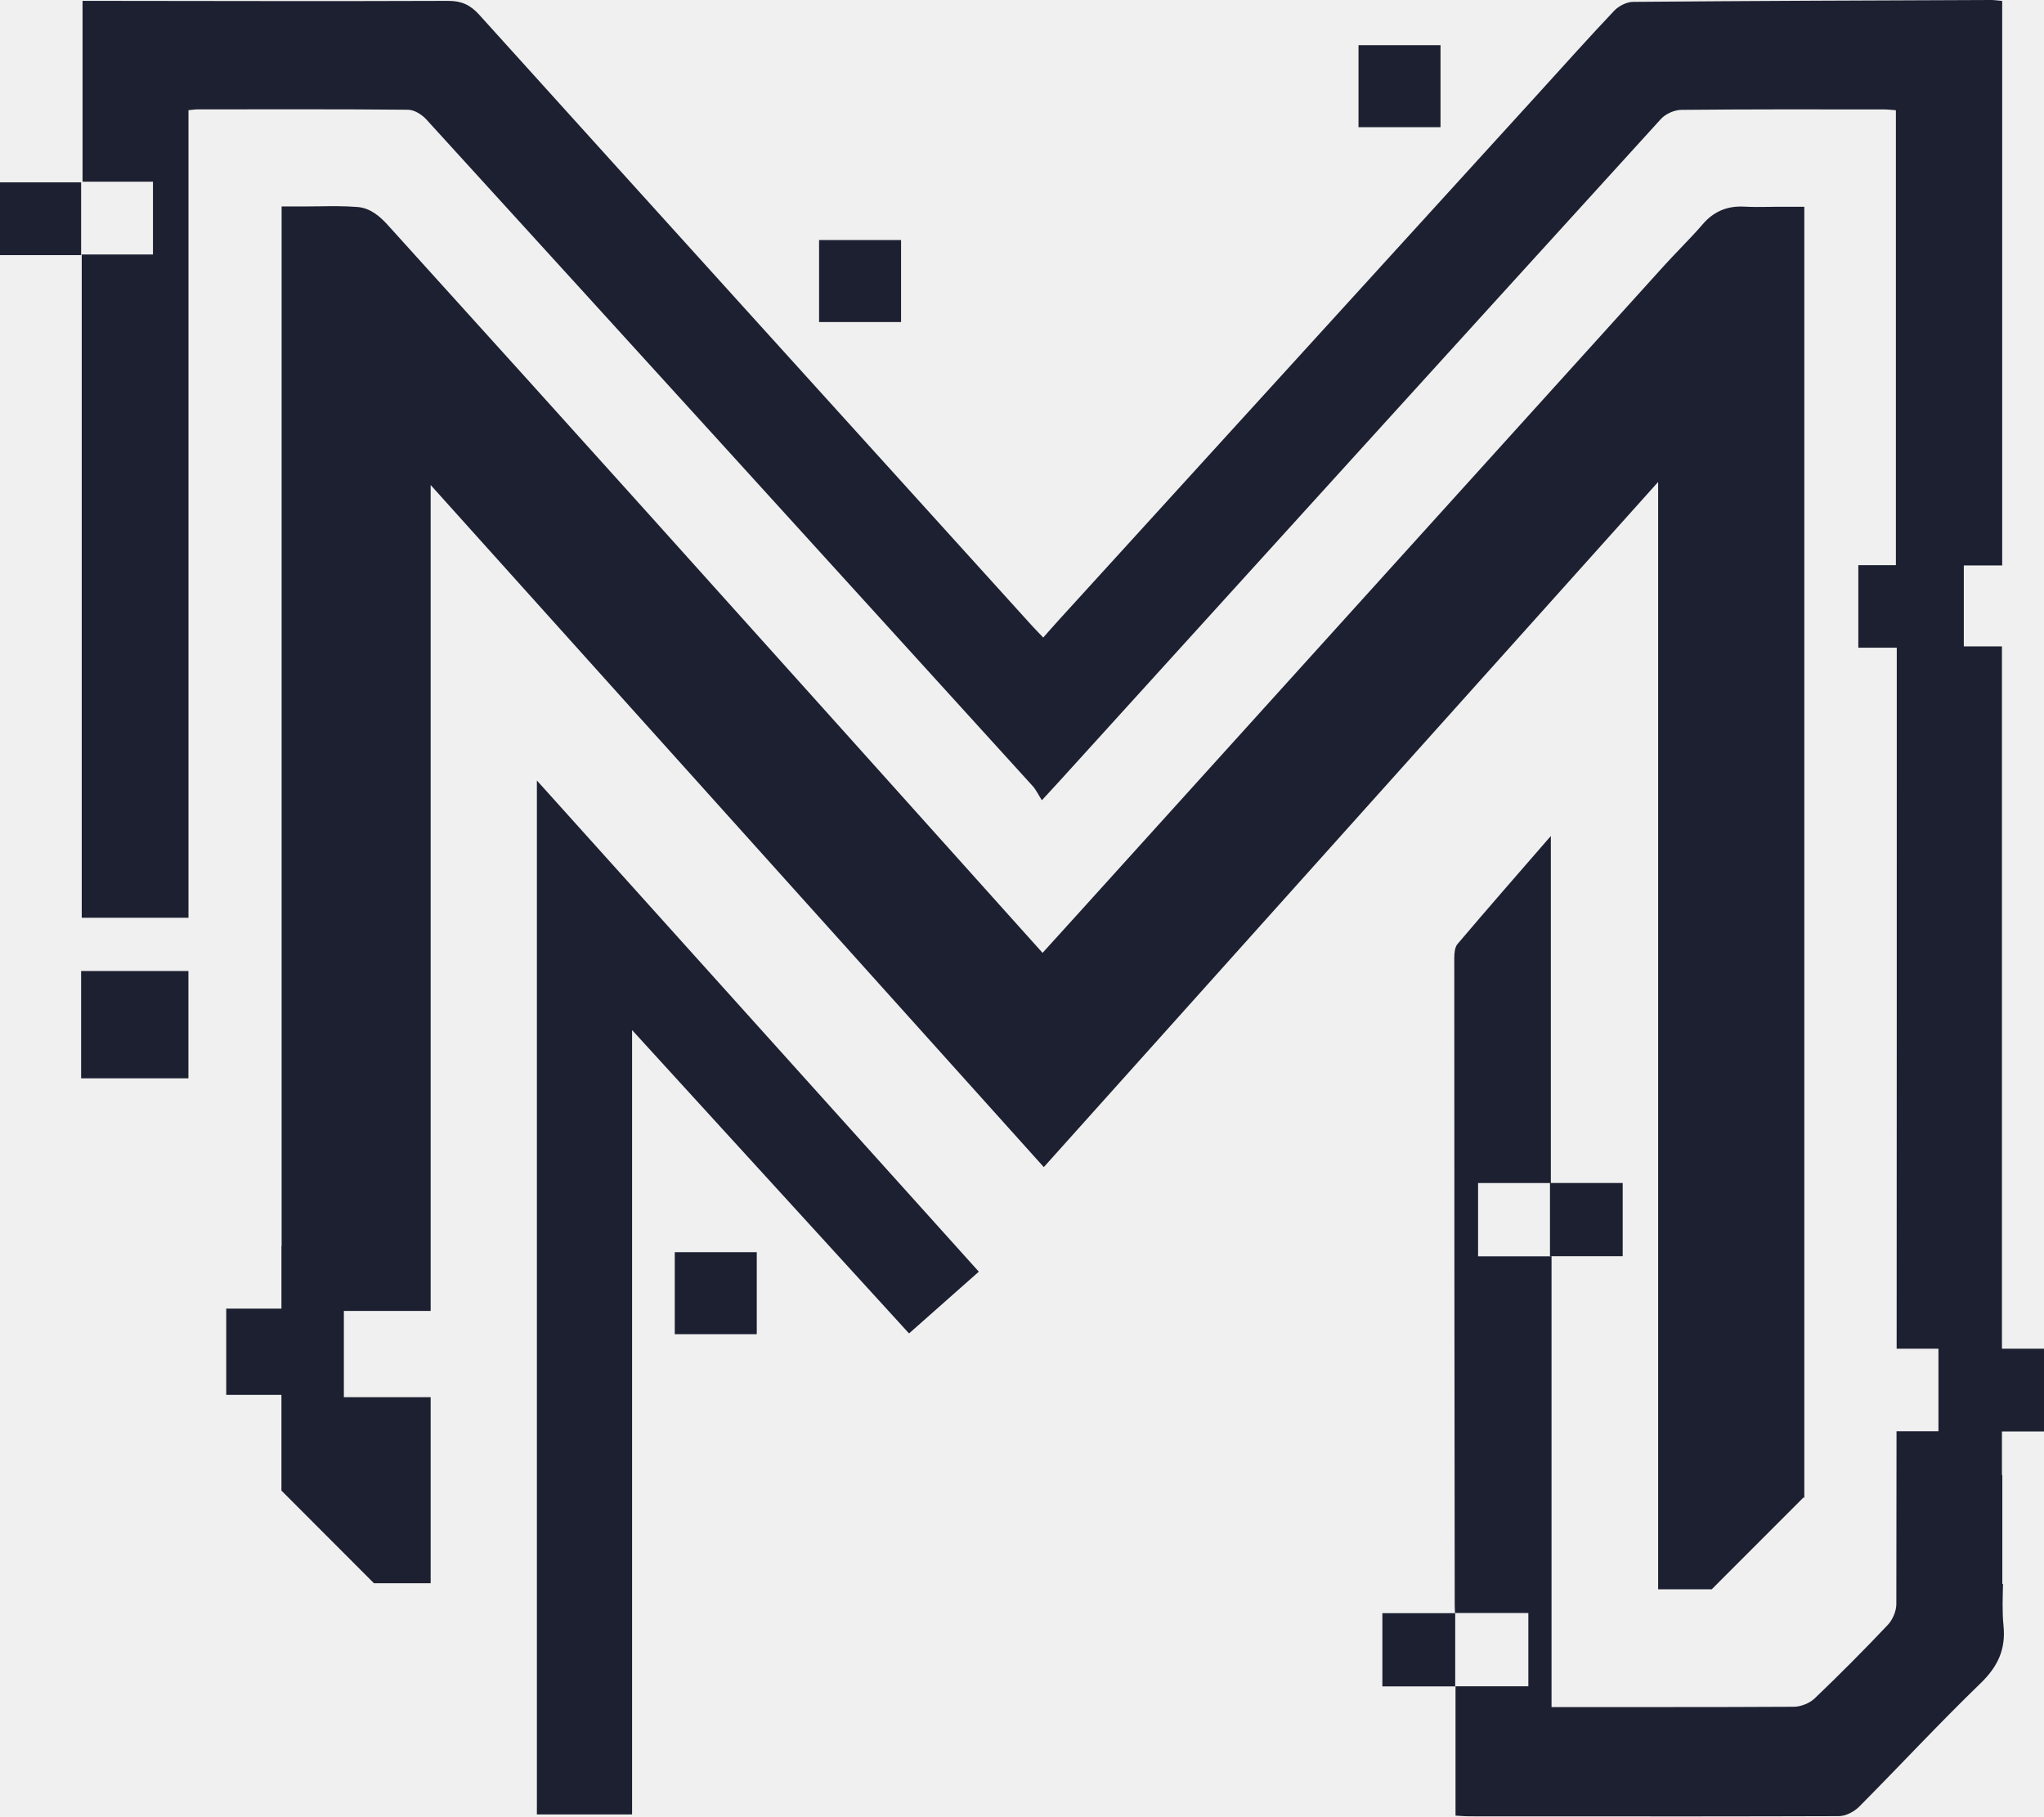
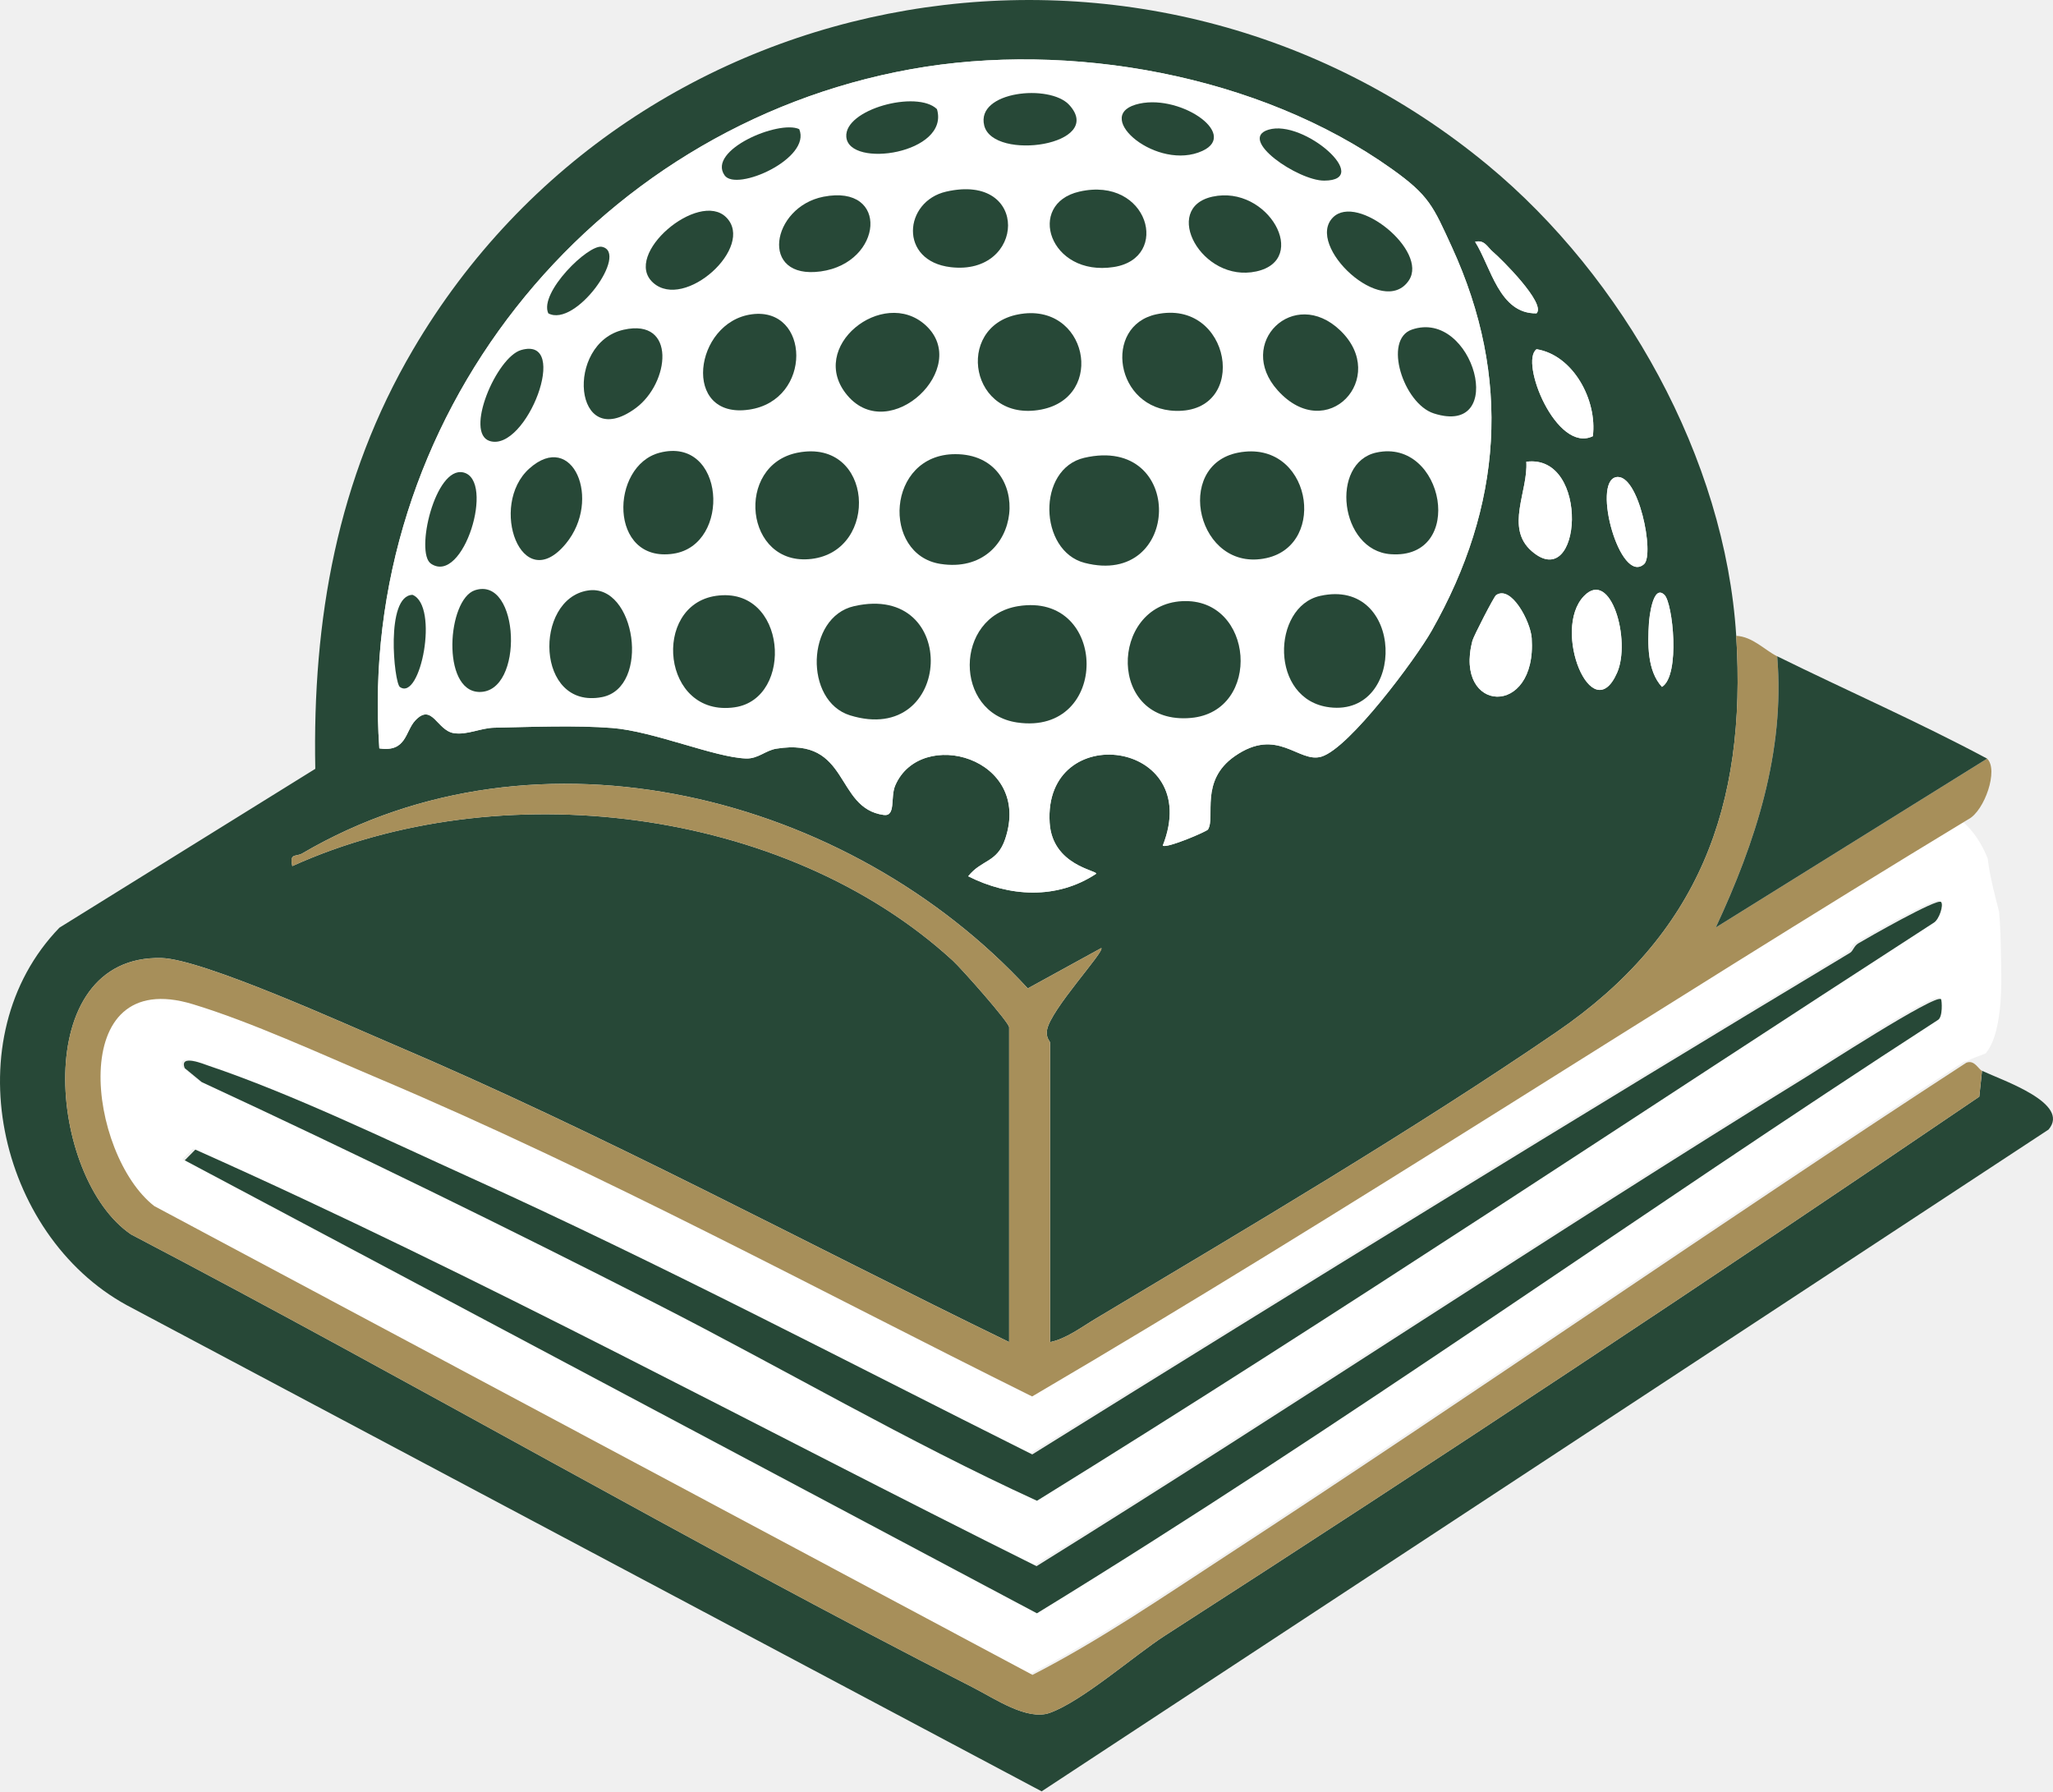
- <svg xmlns="http://www.w3.org/2000/svg" id="Capa_2" data-name="Capa 2" viewBox="0 0 328.06 291.47">
+ <svg xmlns="http://www.w3.org/2000/svg" id="Layer_2" data-name="Layer 2" viewBox="0 0 801.31 699.14">
  <defs>
    <style>
      .cls-1 {
-         fill: #1d2031;
-         stroke-width: 0px;
+         fill: #fff;
+       }
+ 
+       .cls-2 {
+         fill: #a78f5a;
+       }
+ 
+       .cls-3 {
+         fill: #274837;
      }
    </style>
  </defs>
-   <g id="Capa_1-2" data-name="Capa 1">
+   <g id="Layer_1-2" data-name="Layer 1">
    <g>
-       <path class="cls-1" d="m86.17,177.11v114.06h15.28v-125.87c15.28,16.74,30.13,33,44.45,48.68,3.93-3.48,7.6-6.72,11.2-9.91-23.77-26.41-47.24-52.49-70.93-78.82v51.84Z" />
-       <path class="cls-1" d="m13.02,29.26H0v11.68h13.02v-11.68Z" />
-       <path class="cls-1" d="m231.2,7.25h-13.16v13.16h13.16V7.25Z" />
-       <path class="cls-1" d="m144.62,38.52h-13.16v13.16h13.16v-13.16Z" />
-       <path class="cls-1" d="m221.87,270.62h11.69v-11.75h-11.69v11.75Z" />
-       <path class="cls-1" d="m108.3,214.1h13.16v-13.16h-13.16v13.16Z" />
-       <path class="cls-1" d="m13.02,173.04h17.22v-17.22H13.02v17.22Z" />
-       <path class="cls-1" d="m328.06,229.68v-13.25h-6.75v-112.7h-6.12v-12.99h6.16V.15c-.69-.06-1.23-.15-1.77-.15-19.16.07-38.31.14-57.47.3-1.03,0-2.31.66-3.03,1.42-4.2,4.44-8.28,9-12.39,13.52-25.57,28.07-51.13,56.13-76.7,84.2-.85.93-1.67,1.88-2.55,2.87-.82-.86-1.33-1.37-1.81-1.9C136.05,67.74,106.45,35.07,76.91,2.36c-1.4-1.55-2.81-2.22-4.94-2.22-18.67.07-37.35.02-56.02,0-.86,0-1.72,0-2.7,0v29.02h11.3v11.68h-11.43v106.44h17.13V17.68c.66-.06,1.05-.13,1.44-.13,11.27,0,22.54-.05,33.8.06,1,0,2.23.78,2.94,1.56,32.46,35.61,64.87,71.26,97.27,106.92.58.63.96,1.45,1.52,2.33,1.26-1.36,1.96-2.12,2.66-2.89,32.22-35.5,64.44-71,96.71-106.45.74-.81,2.14-1.43,3.23-1.45,10.86-.11,21.73-.08,32.6-.07.62,0,1.23.09,1.87.13v73h-6.03v13.25h6.17v.54c0,37.32,0,74.63-.02,111.95h6.71v13.25h-6.73c0,9.24-.02,18.49-.03,27.73,0,1.13-.59,2.51-1.37,3.34-3.81,4.03-7.73,7.97-11.74,11.8-.81.77-2.2,1.33-3.32,1.34-6.8.04-13.59.05-20.39.05-5.17,0-10.34,0-15.51,0-.93,0-1.86,0-3.01,0v-72.35h11.42v-11.75h-11.53v-55.69c-5.24,6.03-10.15,11.65-14.98,17.34-.44.52-.52,1.48-.52,2.24,0,34.58.03,69.15.07,103.73,0,.45.02.89.05,1.38h10.04s1.73.01,1.73.01v11.75h-11.69s0-.01,0-.01v20.77c.8.04,1.51.11,2.21.11,12.28,0,24.56.02,36.84.01,0,0,0,0,0,0,7.49,0,14.99-.02,22.48-.04,1.1,0,2.45-.71,3.26-1.52,6.52-6.56,12.81-13.35,19.46-19.78,2.78-2.69,4.09-5.44,3.7-9.28-.22-2.17-.13-4.37-.08-6.68h-.11v-17.45h-.06v-7.02h6.75Zm-79.14-28.08h-11.69v-11.75h11.54v11.72h.15v.02Z" />
-       <path class="cls-1" d="m285.97,33.18c-.69,0-1.37,0-2.03.02-1.4.02-2.72.03-3.98-.04h0c-2.73-.15-4.92.77-6.69,2.84-1.08,1.26-2.23,2.46-3.45,3.73-.9.94-1.83,1.91-2.74,2.91-23.54,26.02-47.08,52.05-70.62,78.08l-23.59,26.08c-1.79,1.98-3.59,3.97-5.54,6.11h0c-23.49-26.18-43.24-48.2-63.71-70.96-11.89-13.22-24.66-27.37-41.4-45.86-1.13-1.24-2.69-2.7-4.82-2.87-2.11-.17-4.21-.14-6.24-.11-.77.01-1.57.02-2.36.02h-3.6v158.38h0v8.45h-.03v12.78h-7.62v9.84h7.62v16.68s.02-.02.03-.03c5.21,5.22,9.95,9.96,14.79,14.81-.01.01-.02.02-.03.03h9.16v-29.86h-13.93v-13.84h13.93V77.83l98.41,109.46,98.6-109.95v177.7h8.6c4.82-4.83,9.55-9.56,14.75-14.76.04.04.08.08.11.11V33.18h-3.6Z" />
-       <path class="cls-1" d="m50.49,210h-14.18v13.84h14.18v-13.84Z" />
+       <path class="cls-1" d="M767.85,414.14c.11-.07.21-.13.33-.2,1.76-.98,3.87-1.62,5.74-2.38.36-.14.71-.28,1.07-.42,3.14-3.71,4.41-9.26,5.17-14.2,1.31-8.46.95-17.12.81-25.64-.08-4.98-.23-10.25-.71-15.51-1.61-6.22-3.26-12.44-4.18-18.81-.09-.62-.16-1.24-.24-1.86-2.23-5.67-5.45-10.76-10.12-14.77-121.85,73.81-240.89,152.19-363.78,224.28-84.58-41.98-167.8-87.19-254.88-124.03-22.41-9.48-49.96-22.19-72.81-29.09-49.99-15.1-40.73,58.81-14.94,78.83l342.77,182.96c25.83-13.22,50.84-30.35,75.43-46.38,96.92-63.23,192.06-129.41,289.02-192.52.48-.19.91-.26,1.32-.26ZM755.39,397.74c-117.79,76.23-231.89,158.23-351.59,231.52L71.18,452.47l4.14-4.18c111.62,49.77,219,108.18,328.32,162.58,100.76-62.66,199.42-128.75,300.46-190.96,4.78-2.94,50.6-32.63,52.58-30.32.33.38.8,7.12-1.29,8.16ZM753.83,359.75c-116.52,75.31-231.95,152.55-350.01,225.59-50.67-23.19-99.05-51.63-148.73-76.96-58.57-29.86-117.65-58.78-177.31-86.46l-6.59-5.41c-2.34-5.67,7.7-1.49,9.05-1.04,32.84,11.06,70.25,29.19,102.21,43.66,74.31,33.64,146.59,71.67,219.52,108.13,106.01-65.95,212.17-131.5,319.21-195.78,1.16-.69,1.53-2.67,3.2-3.67,3.6-2.15,30.83-17.71,32.3-16.18,1.11,1.15-.7,6.85-2.85,8.12Z" />
+       <path class="cls-3" d="M677.67,248.14c4.17,66.73-14.65,116.67-70.12,154.63-56.12,38.41-121.17,76.78-179.87,111.86-5.5,3.28-11.57,7.91-17.82,9.16v-116.85c0-.63-1.73-1.8-1.19-4.97,1.35-7.93,22.61-30.68,21.18-31.97l-28.69,15.75c-69.74-75.58-191.06-106.67-283.14-52.7-2.59,1.52-5.04-.35-3.93,4.97,80.39-36.41,192.02-23.42,257.83,36.92,3.33,3.05,21.96,24.06,21.96,25.99v122.84c-80.05-38.89-158.48-81.31-240.48-116.2-18.18-7.73-74.3-33.26-90.37-33.67-51.86-1.31-44.31,85.99-11.86,107.87,110.09,57.62,218,120.43,328.68,176.86,8.39,4.28,21.06,13.03,29.9,9.86,12.69-4.54,33.14-22.55,44.86-30.09,106.85-68.76,212.92-139.01,317.93-210.39l1.07-10.1c8.28,3.87,34.69,12.71,25.95,22.95l-393,258.27L49.51,509.41c-50.59-27.65-67.65-104.63-26.31-147.36l99.86-61.99c-1.13-58.16,8.53-113.19,38.15-163.61C248.01-11.37,448.63-44.84,580.69,64.43c52.86,43.74,92.65,114.38,96.98,183.71ZM471.5,323.73c3.02-4.9-3.37-18.95,10.39-28.57,16.83-11.76,24.97,2.89,33.93.13,10.97-3.38,36.8-38.24,42.97-49.11,27.6-48.62,31.39-98.54,7.89-149.78-7.35-16.03-8.86-20.08-23.46-30.48-51.62-36.78-125.87-50.07-187.73-38.9-125.55,22.66-216.3,137.24-207.43,265.06,10.65,1.62,10.06-6.7,14.05-10.92,6.6-6.98,8.41,3.93,15.03,4.97,5.15.82,10.46-2.01,15.79-2.12,14.35-.31,31.98-1,46.02.11,16.24,1.29,39.91,11.47,52.2,11.9,4.74.17,7.6-3.14,11.89-3.83,28.92-4.65,22.61,23.23,41.88,25.87,4.86.67,2.51-6.88,4.5-11.49,9.89-23.03,53.67-10.98,42.91,20.92-3.13,9.26-9.23,7.95-14.43,14.5,15.9,8.03,34.54,9.25,49.95-.98.61-1.31-17.1-3.18-18.15-19.88-2.56-40.55,60.5-32.55,44.15,8.89,1.39,1.27,17.17-5.49,17.66-6.29ZM599.72,122.29c3.88-3.79-13.95-21.43-16.97-23.96-2.25-1.88-3.25-4.85-7-3.97,6.22,9.87,9.42,28.19,23.97,27.93ZM621.71,170.24c1.75-14.05-7.62-31.61-21.96-33.95-6.77,4.75,7.72,40.82,21.96,33.95ZM595.74,180.21c.75,11.55-8.37,25.76,2.08,34.87,19.58,17.06,23.02-38.15-2.08-34.87ZM641.68,220.18c4.22-3.69-2.11-35.81-10.94-33.95-9.43,1.99,1.6,42.12,10.94,33.95ZM618.2,232.67c-12.63,13.24,3.22,52.05,12.96,29.91,5.53-12.58-2.44-40.94-12.96-29.91ZM583.93,232.28c-.82.57-8.77,16.03-9.23,17.79-7.38,28.22,25.26,30.31,23.14-1.02-.44-6.49-8.02-20.85-13.91-16.77ZM649.66,232.17c-4.63-4.46-5.96,9.44-6.05,10.88-.51,8.09-.75,18.74,5.08,25.03,7.26-4.51,4.2-32.8.97-35.91Z" />
+       <path class="cls-2" d="M693.66,256.13c3.11,37.32-8.49,72.64-23.97,105.85l105.91-65.9c4.56,4.36-1.04,20.43-7.31,23.65-122.42,74.11-241.99,152.87-365.43,225.28-84.58-41.98-167.8-87.19-254.88-124.03-22.41-9.48-49.96-22.19-72.81-29.09-49.99-15.1-40.73,58.81-14.94,78.83l342.77,182.96c25.83-13.22,50.84-30.35,75.43-46.38,96.92-63.22,192.06-129.41,289.02-192.52,3.18-1.29,4.65,2.44,6.15,3.14l-1.07,10.1c-105.01,71.38-211.08,141.64-317.93,210.39-11.72,7.54-32.17,25.55-44.86,30.09-8.85,3.16-21.51-5.58-29.9-9.86-110.67-56.43-218.58-119.24-328.68-176.86-32.45-21.88-40-109.18,11.86-107.87,16.07.41,72.2,25.93,90.37,33.67,82,34.89,160.43,77.31,240.48,116.2v-122.84c0-1.94-18.63-22.94-21.96-25.99-65.8-60.35-177.43-73.33-257.83-36.92-1.12-5.32,1.33-3.45,3.93-4.97,92.07-53.98,213.4-22.88,283.14,52.7l28.69-15.75c1.43,1.28-19.83,24.04-21.18,31.97-.54,3.16,1.19,4.34,1.19,4.97v116.85c6.24-1.25,12.32-5.87,17.82-9.16,58.7-35.07,123.75-73.45,179.87-111.86,55.47-37.96,74.29-87.9,70.12-154.63,6.39.29,11.18,5.62,15.99,7.99Z" />
+       <path class="cls-3" d="M757.61,389.96c.33.38.8,7.12-1.29,8.16-117.79,76.23-231.89,158.23-351.59,231.52L72.11,452.85l4.14-4.18c111.62,49.77,219,108.18,328.32,162.58,100.76-62.66,199.42-128.75,300.46-190.96,4.78-2.94,50.6-32.63,52.58-30.32Z" />
+       <path class="cls-3" d="M757.61,352.01c1.11,1.15-.7,6.85-2.85,8.12-116.52,75.31-231.95,152.55-350.01,225.59-50.67-23.19-99.05-51.63-148.73-76.96-58.57-29.86-117.65-58.78-177.31-86.46l-6.59-5.41c-2.34-5.67,7.7-1.49,9.05-1.04,32.84,11.06,70.25,29.19,102.21,43.66,74.31,33.64,146.59,71.67,219.52,108.13,106.01-65.95,212.17-131.5,319.21-195.78,1.16-.69,1.53-2.67,3.2-3.67,3.6-2.15,30.83-17.71,32.3-16.18Z" />
+       <path class="cls-3" d="M775.6,296.08l-105.91,65.9c15.48-33.21,27.08-68.54,23.97-105.85,27.22,13.42,55.16,25.63,81.94,39.95Z" />
+       <path class="cls-1" d="M471.5,323.73c-.49.8-16.27,7.55-17.66,6.29,16.36-41.44-46.7-49.44-44.15-8.89,1.05,16.7,18.76,18.58,18.15,19.88-15.41,10.23-34.05,9.01-49.95.98,5.2-6.55,11.31-5.24,14.43-14.5,10.76-31.9-33.02-43.95-42.91-20.92-1.98,4.62.37,12.16-4.5,11.49-19.27-2.64-12.96-30.52-41.88-25.87-4.29.69-7.15,4-11.89,3.83-12.29-.43-35.96-10.62-52.2-11.9-14.04-1.11-31.67-.42-46.02-.11-5.33.11-10.64,2.94-15.79,2.12-6.62-1.05-8.43-11.96-15.03-4.97-3.99,4.22-3.4,12.54-14.05,10.92-8.87-127.82,81.88-242.4,207.43-265.06,61.86-11.17,136.12,2.12,187.73,38.9,14.6,10.41,16.11,14.45,23.46,30.48,23.5,51.24,19.71,101.16-7.89,149.78-6.17,10.87-32,45.73-42.97,49.11-8.96,2.76-17.1-11.89-33.93-.13-13.77,9.62-7.38,23.67-10.39,28.57ZM417.31,40.93c-7.58-8.26-36.49-5.36-33.15,8.07,3.5,14.07,47.53,7.6,33.15-8.07ZM365.7,42.59c-7.75-7.54-36.22.06-35.37,10.83.98,12.43,40.5,6.49,35.37-10.83ZM443.25,40.83c-16.64,4.96,8.63,26.11,26.08,18.05,14.55-6.72-9.71-22.94-26.08-18.05ZM311.94,50.4c-7.96-3.68-36.03,8.22-29.11,18.04,4.59,6.51,33.97-6.6,29.11-18.04ZM495.11,50.62c-12.27,3.71,11.61,19.91,21.76,19.87,19.19-.09-7.88-24.07-21.76-19.87ZM369.31,74.79c-16.58,3.79-18.59,27.09,1.77,29.48,29.15,3.42,31.08-36.99-1.77-29.48ZM421.27,74.79c-20.84,4.77-11.74,33.32,13.45,29.42,22.41-3.47,13.57-35.61-13.45-29.42ZM321.41,76.78c-20.36,3.98-25.27,32.5-1.02,29.14s26.92-34.2,1.02-29.14ZM473.28,76.75c-20.12,4.36-4.32,33.83,17.07,29.18,20.95-4.55,4.63-33.88-17.07-29.18ZM283.46,84.84c-10.72-10.74-40.76,14.57-28.52,25.51,12.3,11,39.93-14.09,28.52-25.51ZM520.29,84.85c-11.03,11,19.63,39.71,29.63,24.54,7.57-11.48-20.11-34.05-29.63-24.54ZM214.01,122.29c10.65,5.7,31.57-23.74,20.93-25.96-5.28-1.11-24.64,17.9-20.93,25.96ZM293.48,122.66c-22.7,2.97-27.6,41.12-1.06,37.2,24.87-3.67,23.78-40.17,1.06-37.2ZM361.27,126.93c-16.57-15.15-46.58,8.52-30.47,27.45,16.54,19.44,48.49-10.97,30.47-27.45ZM397.36,122.72c-25.09,4.85-18.66,42.41,9.02,37.12,25.55-4.89,17.97-42.33-9.02-37.12ZM451.29,122.68c-20.84,4.51-16.19,37.07,7.63,37.67,28.93.73,21.62-43.99-7.63-37.67ZM523.11,128.97c-18.14-17.38-40.95,5.01-24.4,23.39,19.23,21.35,43.59-5,24.4-23.39ZM243.42,128.69c-23.09,5.2-19.65,48.44,4.64,30.63,13.36-9.8,16.1-35.3-4.64-30.63ZM551.09,128.63c-11.37,3.9-3.3,28.92,8.56,32.72,29.12,9.32,15.51-40.97-8.56-32.72ZM203.42,136.61c-9.68,2.78-22.28,32.53-12.19,35.53,14.25,4.23,31.63-41.12,12.19-35.53ZM257.48,176.69c-19.49,5.05-19.96,43.2,5.35,39.4,22.83-3.43,20.18-46.02-5.35-39.4ZM311.42,176.66c-24.78,4.75-20.82,44.6,5.32,41.47,26.72-3.2,24.19-47.13-5.32-41.47ZM372.89,177.25c-26.98,0-28.86,39.2-5.87,42.82,32.73,5.15,36.97-42.82,5.87-42.82ZM483.3,176.66c-25.49,4.89-15.95,47.12,11.06,41.13,24.17-5.36,17.15-46.55-11.06-41.13ZM537.23,176.62c-18.21,3.97-14.36,38.24,5.57,39.67,29.53,2.12,20.94-45.45-5.57-39.67ZM206.62,182.85c-16.03,14.32-3.03,50.35,14.29,29.26,14.06-17.13,2.6-44.35-14.29-29.26ZM423.27,178.66c-18.7,4.28-17.81,36.39.07,41.01,37.96,9.81,39.45-50.05-.07-41.01ZM168.21,219.99c12.65,8.53,25.19-32.75,12.6-35.61-10.96-2.49-18.89,31.37-12.6,35.61ZM185.36,230.37c-10.8,3.58-13.17,39.27,1.61,39.68,17.77.49,15.93-45.5-1.61-39.68ZM229.44,230.47c-21.22,3.34-20.44,46.55,5.48,41.6,19.16-3.66,13.18-44.54-5.48-41.6ZM156.07,268.1c8.05,5.8,15.4-31.64,4.95-35.94-10.72.27-7.17,34.34-4.95,35.94ZM279.49,232.55c-25.3,3.63-21.27,47.66,7.32,43.48,23.26-3.4,20.37-47.45-7.32-43.48ZM515.22,232.58c-18.86,4.25-19.81,40.62,3.76,43.47,30.15,3.65,29.25-50.9-3.76-43.47ZM461.36,234.63c-28.33,1.52-29.29,48.49,3.48,45.56,27.91-2.5,24.76-47.07-3.48-45.56ZM333.33,236.58c-18.74,4.28-19.52,37.07-1.52,42.61,40.26,12.4,43.11-52.11,1.52-42.61ZM397.38,236.58c-25.07,4.07-25.17,41.78-.37,45.39,36.4,5.3,35.73-51.14.37-45.39Z" />
+       <path class="cls-1" d="M583.93,232.28c5.9-4.08,13.47,10.28,13.91,16.77,2.12,31.33-30.51,29.24-23.14,1.02.46-1.76,8.4-17.22,9.23-17.79Z" />
+       <path class="cls-1" d="M595.74,180.21c25.1-3.28,21.65,51.93,2.08,34.87-10.45-9.11-1.33-23.32-2.08-34.87Z" />
+       <path class="cls-1" d="M618.2,232.67c10.53-11.03,18.5,17.33,12.96,29.91-9.74,22.13-25.6-16.68-12.96-29.91Z" />
+       <path class="cls-1" d="M621.71,170.24c-14.24,6.86-28.73-29.21-21.96-33.95,14.34,2.34,23.71,19.91,21.96,33.95Z" />
+       <path class="cls-1" d="M641.68,220.18c-9.34,8.17-20.37-31.96-10.94-33.95,8.83-1.86,15.17,30.26,10.94,33.95Z" />
+       <path class="cls-1" d="M649.66,232.17c3.23,3.11,6.29,31.4-.97,35.91-5.83-6.28-5.59-16.93-5.08-25.03.09-1.44,1.42-15.34,6.05-10.88Z" />
+       <path class="cls-1" d="M599.72,122.29c-14.55.26-17.75-18.07-23.97-27.93,3.75-.88,4.75,2.09,7,3.97,3.02,2.53,20.85,20.18,16.97,23.96Z" />
+       <path class="cls-3" d="M397.38,236.58c35.36-5.75,36.03,50.7-.37,45.39-24.79-3.61-24.7-41.32.37-45.39Z" />
+       <path class="cls-3" d="M333.33,236.58c41.59-9.5,38.74,55.01-1.52,42.61-17.99-5.54-17.22-38.33,1.52-42.61Z" />
+       <path class="cls-3" d="M461.36,234.63c28.24-1.51,31.39,43.06,3.48,45.56-32.77,2.93-31.81-44.04-3.48-45.56Z" />
+       <path class="cls-3" d="M423.27,178.66c39.53-9.04,38.03,50.82.07,41.01-17.89-4.62-18.78-36.73-.07-41.01Z" />
+       <path class="cls-3" d="M372.89,177.25c31.09,0,26.86,47.97-5.87,42.82-22.99-3.62-21.11-42.82,5.87-42.82Z" />
+       <path class="cls-3" d="M515.22,232.58c33.01-7.43,33.91,47.12,3.76,43.47-23.57-2.85-22.61-39.23-3.76-43.47Z" />
+       <path class="cls-3" d="M279.49,232.55c27.69-3.98,30.58,40.07,7.32,43.48-28.59,4.18-32.61-39.84-7.32-43.48Z" />
+       <path class="cls-3" d="M483.3,176.66c28.21-5.42,35.23,35.78,11.06,41.13-27.01,5.99-36.55-36.24-11.06-41.13Z" />
+       <path class="cls-3" d="M311.42,176.66c29.5-5.66,32.04,38.26,5.32,41.47-26.13,3.13-30.1-36.71-5.32-41.47Z" />
+       <path class="cls-3" d="M397.36,122.72c26.99-5.22,34.57,32.23,9.02,37.12-27.67,5.29-34.11-32.26-9.02-37.12Z" />
+       <path class="cls-3" d="M451.29,122.68c29.25-6.33,36.56,38.4,7.63,37.67-23.81-.6-28.47-33.16-7.63-37.67Z" />
+       <path class="cls-3" d="M361.27,126.93c18.02,16.47-13.93,46.89-30.47,27.45-16.11-18.93,13.9-42.59,30.47-27.45Z" />
+       <path class="cls-3" d="M537.23,176.62c26.52-5.78,35.11,41.8,5.57,39.67-19.93-1.43-23.78-35.71-5.57-39.67Z" />
+       <path class="cls-3" d="M257.48,176.69c25.52-6.62,28.18,35.97,5.35,39.4-25.31,3.8-24.84-34.35-5.35-39.4Z" />
+       <path class="cls-3" d="M229.44,230.47c18.66-2.94,24.64,37.94,5.48,41.6-25.92,4.95-26.7-38.26-5.48-41.6Z" />
+       <path class="cls-3" d="M293.48,122.66c22.72-2.97,23.81,33.53-1.06,37.2-26.54,3.92-21.64-34.23,1.06-37.2Z" />
+       <path class="cls-3" d="M523.11,128.97c19.19,18.38-5.17,44.74-24.4,23.39-16.55-18.38,6.26-40.77,24.4-23.39Z" />
+       <path class="cls-3" d="M421.27,74.79c27.02-6.19,35.85,25.95,13.45,29.42-25.19,3.9-34.29-24.65-13.45-29.42Z" />
+       <path class="cls-3" d="M369.31,74.79c32.85-7.51,30.93,32.91,1.77,29.48-20.36-2.39-18.36-25.69-1.77-29.48Z" />
+       <path class="cls-3" d="M206.62,182.85c16.89-15.09,28.35,12.13,14.29,29.26-17.32,21.09-30.33-14.94-14.29-29.26Z" />
+       <path class="cls-3" d="M473.28,76.75c21.7-4.7,38.02,24.63,17.07,29.18-21.39,4.64-37.19-24.83-17.07-29.18Z" />
+       <path class="cls-3" d="M243.42,128.69c20.74-4.67,18.01,20.84,4.64,30.63-24.29,17.81-27.74-25.44-4.64-30.63Z" />
+       <path class="cls-3" d="M321.41,76.78c25.91-5.06,23.24,25.77-1.02,29.14s-19.35-25.16,1.02-29.14Z" />
+       <path class="cls-3" d="M551.09,128.63c24.07-8.25,37.68,42.05,8.56,32.72-11.86-3.8-19.93-28.82-8.56-32.72Z" />
+       <path class="cls-3" d="M185.36,230.37c17.54-5.81,19.38,40.18,1.61,39.68-14.78-.41-12.41-36.1-1.61-39.68Z" />
+       <path class="cls-3" d="M283.46,84.84c11.4,11.43-16.22,36.51-28.52,25.51-12.24-10.94,17.8-36.26,28.52-25.51Z" />
+       <path class="cls-3" d="M520.29,84.85c9.52-9.5,37.2,13.07,29.63,24.54-10.01,15.17-40.66-13.54-29.63-24.54Z" />
+       <path class="cls-3" d="M417.31,40.93c14.39,15.67-29.64,22.15-33.15,8.07-3.34-13.43,25.56-16.33,33.15-8.07Z" />
+       <path class="cls-3" d="M203.42,136.61c19.44-5.59,2.07,39.76-12.19,35.53-10.09-3,2.51-32.75,12.19-35.53Z" />
+       <path class="cls-3" d="M443.25,40.83c16.36-4.88,40.63,11.33,26.08,18.05-17.45,8.06-42.71-13.09-26.08-18.05Z" />
+       <path class="cls-3" d="M365.7,42.59c5.13,17.33-34.39,23.26-35.37,10.83-.85-10.78,27.62-18.37,35.37-10.83Z" />
+       <path class="cls-3" d="M168.21,219.99c-6.29-4.24,1.64-38.09,12.6-35.61,12.59,2.86.05,44.13-12.6,35.61Z" />
+       <path class="cls-3" d="M495.11,50.62c13.88-4.2,40.95,19.78,21.76,19.87-10.15.05-34.02-16.16-21.76-19.87Z" />
+       <path class="cls-3" d="M311.94,50.4c4.86,11.44-24.52,24.56-29.11,18.04-6.92-9.82,21.15-21.72,29.11-18.04Z" />
+       <path class="cls-3" d="M156.07,268.1c-2.22-1.6-5.77-35.66,4.95-35.94,10.45,4.3,3.1,41.74-4.95,35.94Z" />
+       <path class="cls-3" d="M214.01,122.29c-3.7-8.06,15.65-27.07,20.93-25.96,10.63,2.23-10.29,31.66-20.93,25.96Z" />
    </g>
  </g>
</svg>
